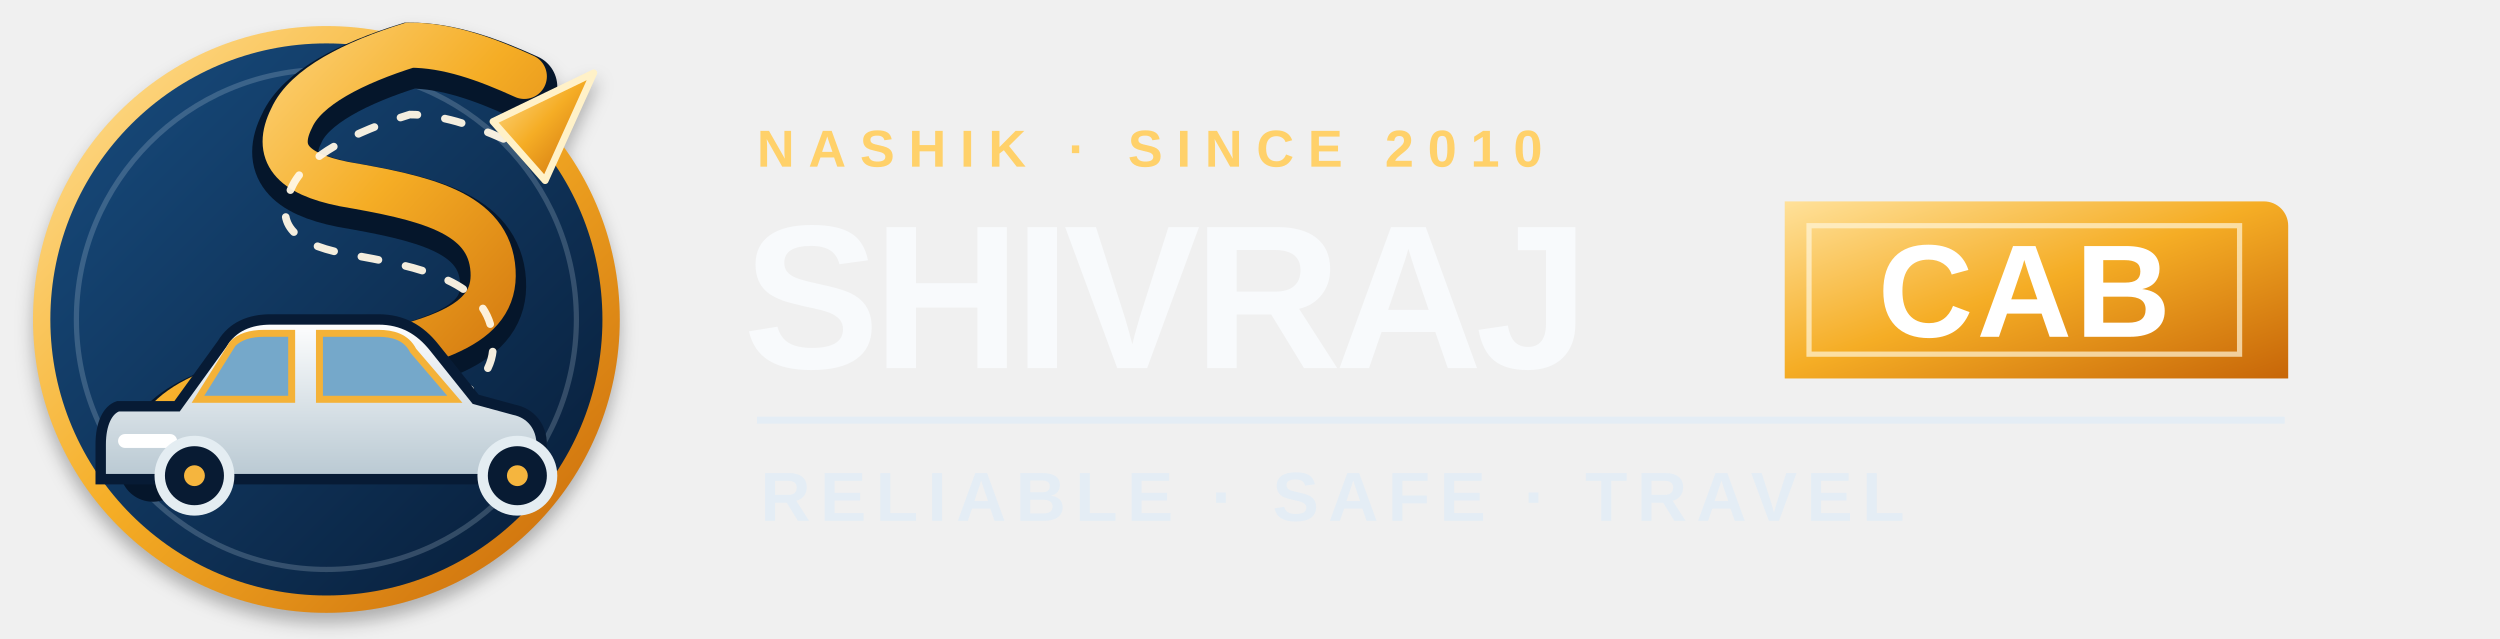
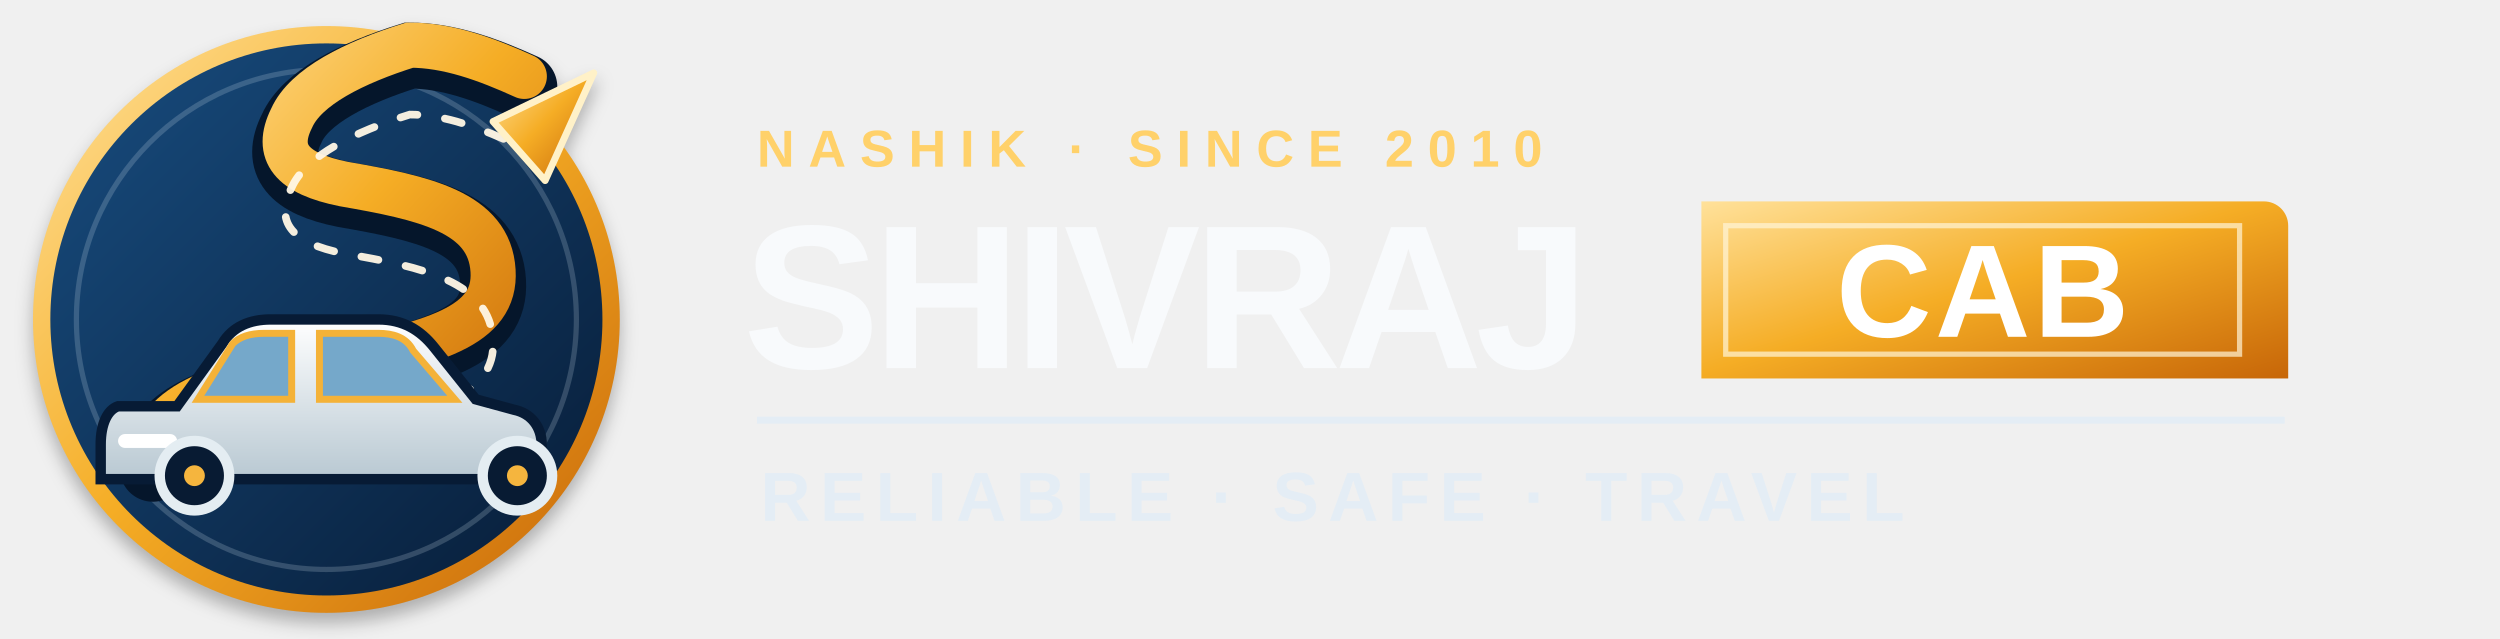
<svg xmlns="http://www.w3.org/2000/svg" viewBox="0 0 720 184" role="img" aria-labelledby="title description">
  <defs>
    <linearGradient id="gold" x1="0" y1="0" x2="1" y2="1">
      <stop offset="0" stop-color="#ffe19a" />
      <stop offset=".48" stop-color="#f5ad25" />
      <stop offset="1" stop-color="#c76608" />
    </linearGradient>
    <linearGradient id="mark" x1="0" y1="0" x2="1" y2="1">
      <stop offset="0" stop-color="#184d80" />
      <stop offset="1" stop-color="#071b35" />
    </linearGradient>
    <linearGradient id="car" x1="0" y1="0" x2="0" y2="1">
      <stop offset="0" stop-color="#ffffff" />
      <stop offset="1" stop-color="#b8c8d2" />
    </linearGradient>
    <filter id="depth" x="-.2" y="-.2" width="1.4" height="1.5" color-interpolation-filters="sRGB">
      <feGaussianBlur in="SourceAlpha" stdDeviation="2.5" />
      <feOffset dy="3" />
      <feComponentTransfer>
        <feFuncA type="linear" slope=".28" />
      </feComponentTransfer>
      <feMerge>
        <feMergeNode />
        <feMergeNode in="SourceGraphic" />
      </feMerge>
    </filter>
  </defs>
  <g filter="url(#depth)">
    <circle cx="94" cy="92" r="82" fill="url(#mark)" stroke="url(#gold)" stroke-width="5" />
    <circle cx="94" cy="92" r="72" fill="none" stroke="#d9e8f4" stroke-opacity=".2" stroke-width="1.5" />
    <path d="M44 135c0-16 21-22 49-27 32-6 50-11 49-27-1-17-20-21-43-25-15-3-20-9-15-19 4-9 18-16 34-21 11 0 22 4 33 9" fill="none" stroke="#05162b" stroke-width="19" stroke-linecap="round" />
    <path d="M44 132c0-16 21-22 49-27 32-6 50-11 49-27-1-17-20-21-43-25-15-3-20-9-15-19 4-9 18-16 34-21 11 0 22 4 33 9" fill="none" stroke="url(#gold)" stroke-width="13" stroke-linecap="round" />
    <path d="M94 126c30-6 49-12 48-28-1-17-20-21-43-25-15-3-20-9-15-19 4-9 18-16 34-21 9 0 18 3 27 7" fill="none" stroke="#fff7e5" stroke-opacity=".95" stroke-width="2.2" stroke-linecap="round" stroke-dasharray="5 8" />
    <path d="m142 35 29-14-14 31z" fill="url(#gold)" stroke="#fff1c8" stroke-width="2" stroke-linejoin="round" />
    <path d="M34 117h17l13-18c3-5 8-7 14-7h31c7 0 12 3 16 8l12 15 11 3c5 1 8 5 8 10v10H29v-10c0-6 2-10 5-11z" fill="url(#car)" stroke="#071b35" stroke-width="3" />
    <path d="m67 99-10 16h27V96H76c-4 0-7 1-9 3zm25-3v19h39l-12-14c-2-4-6-5-10-5z" fill="#75a8ca" stroke="#f4b238" stroke-width="2" />
    <path d="M39 119h16m91 0h18" stroke="url(#gold)" stroke-width="4" stroke-linecap="round" />
    <path d="M36 127h13" stroke="#fff" stroke-width="4" stroke-linecap="round" />
    <circle cx="56" cy="137" r="10" fill="#081b33" stroke="#e4edf2" stroke-width="3" />
    <circle cx="149" cy="137" r="10" fill="#081b33" stroke="#e4edf2" stroke-width="3" />
    <circle cx="56" cy="137" r="3" fill="#f5b53e" />
    <circle cx="149" cy="137" r="3" fill="#f5b53e" />
  </g>
  <text x="218" y="48" fill="#ffd16a" font-family="Arial, Helvetica, sans-serif" font-size="15" font-weight="800" letter-spacing="4">NASHIK  ·  SINCE 2010</text>
  <text x="214" y="106" fill="#f8fafc" font-family="Arial Black, Arial, Helvetica, sans-serif" font-size="59" font-weight="900" letter-spacing="-2">SHIVRAJ</text>
-   <path d="M514 58h138a7 7 0 0 1 7 7v44H514z" fill="url(#gold)" />
-   <path d="M521 65h124v37H521z" fill="none" stroke="#fff5d9" stroke-opacity=".7" stroke-width="1.5" />
-   <text x="583" y="97" text-anchor="middle" fill="#fff" font-family="Arial Black, Arial, Helvetica, sans-serif" font-size="38" font-weight="900" letter-spacing="1">CAB</text>
+   <path d="M490 58h162a7 7 0 0 1 7 7v44H490z" fill="url(#gold)" />
+   <path d="M497 65h148v37H497z" fill="none" stroke="#fff5d9" stroke-opacity=".7" stroke-width="1.5" />
+   <text x="571" y="97" text-anchor="middle" fill="#fff" font-family="Arial Black, Arial, Helvetica, sans-serif" font-size="38" font-weight="900" letter-spacing="1">CAB</text>
  <path d="M218 121h440" stroke="#e4edf5" stroke-width="2" />
  <path d="M218 121h125" stroke="url(#gold)" stroke-width="4" />
  <text x="219" y="150" fill="#e4edf5" font-family="Arial, Helvetica, sans-serif" font-size="20" font-weight="800" letter-spacing="2.7">RELIABLE  ·  SAFE  ·  TRAVEL</text>
</svg>
